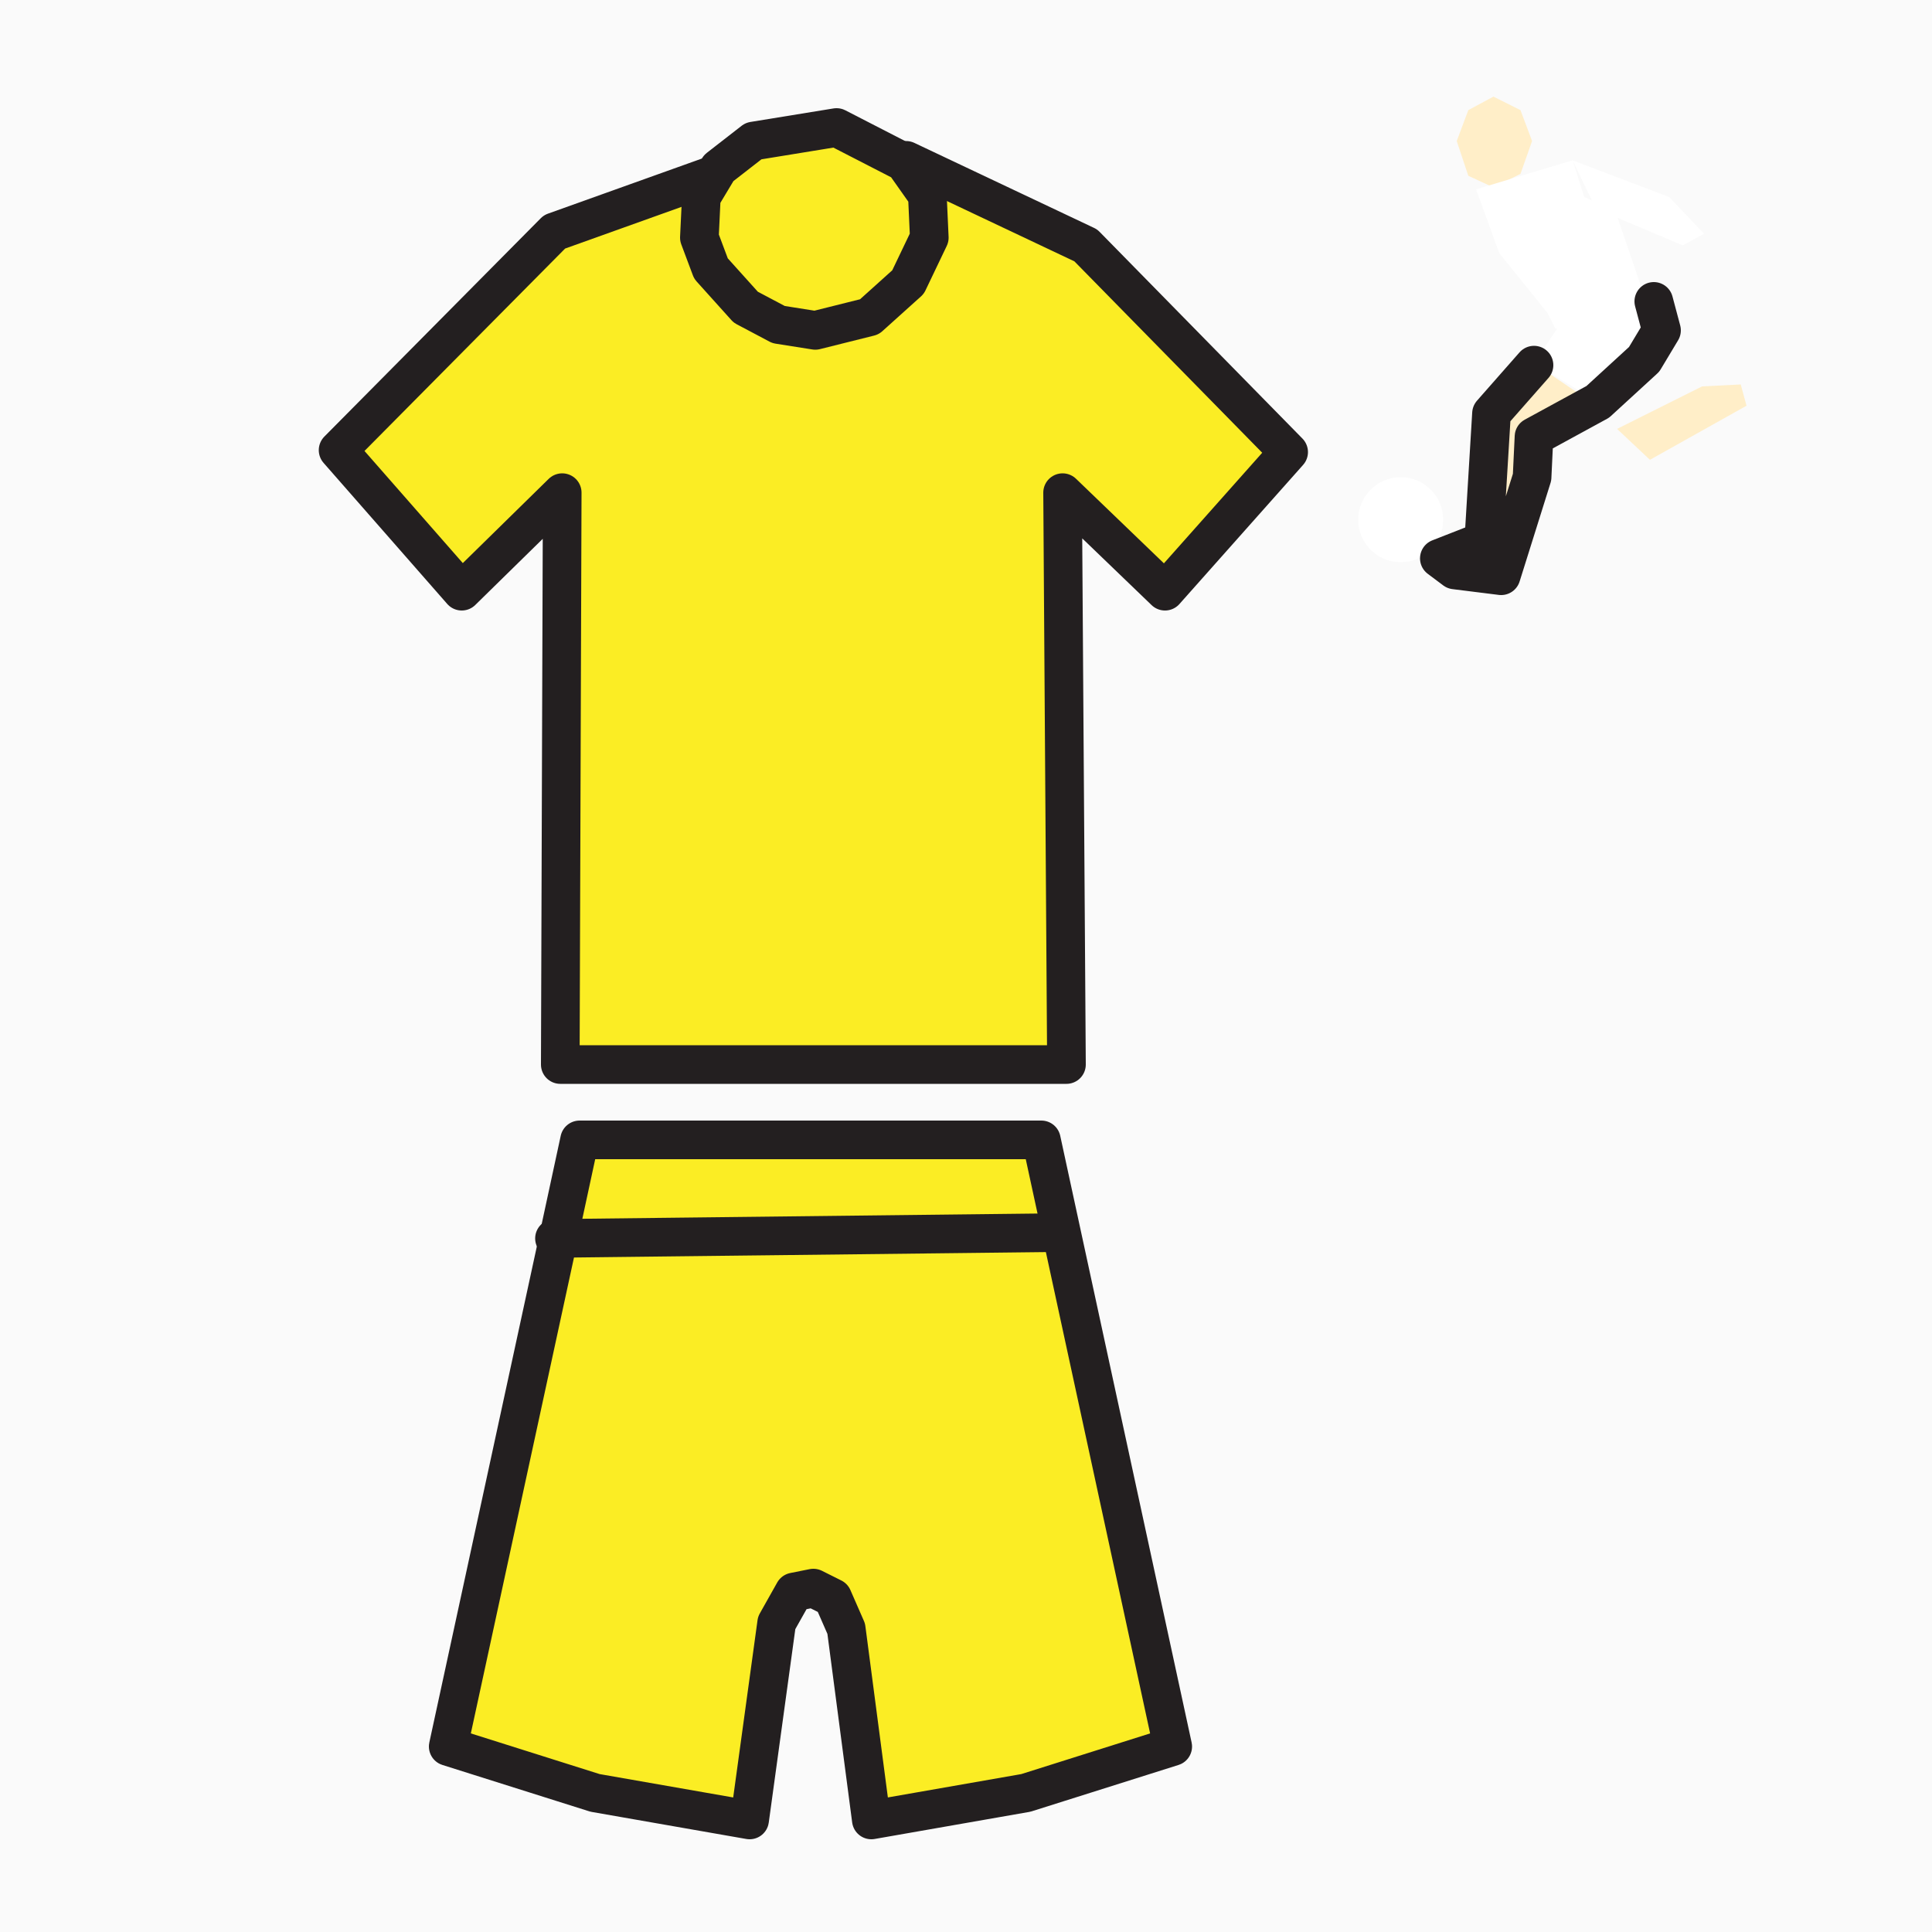
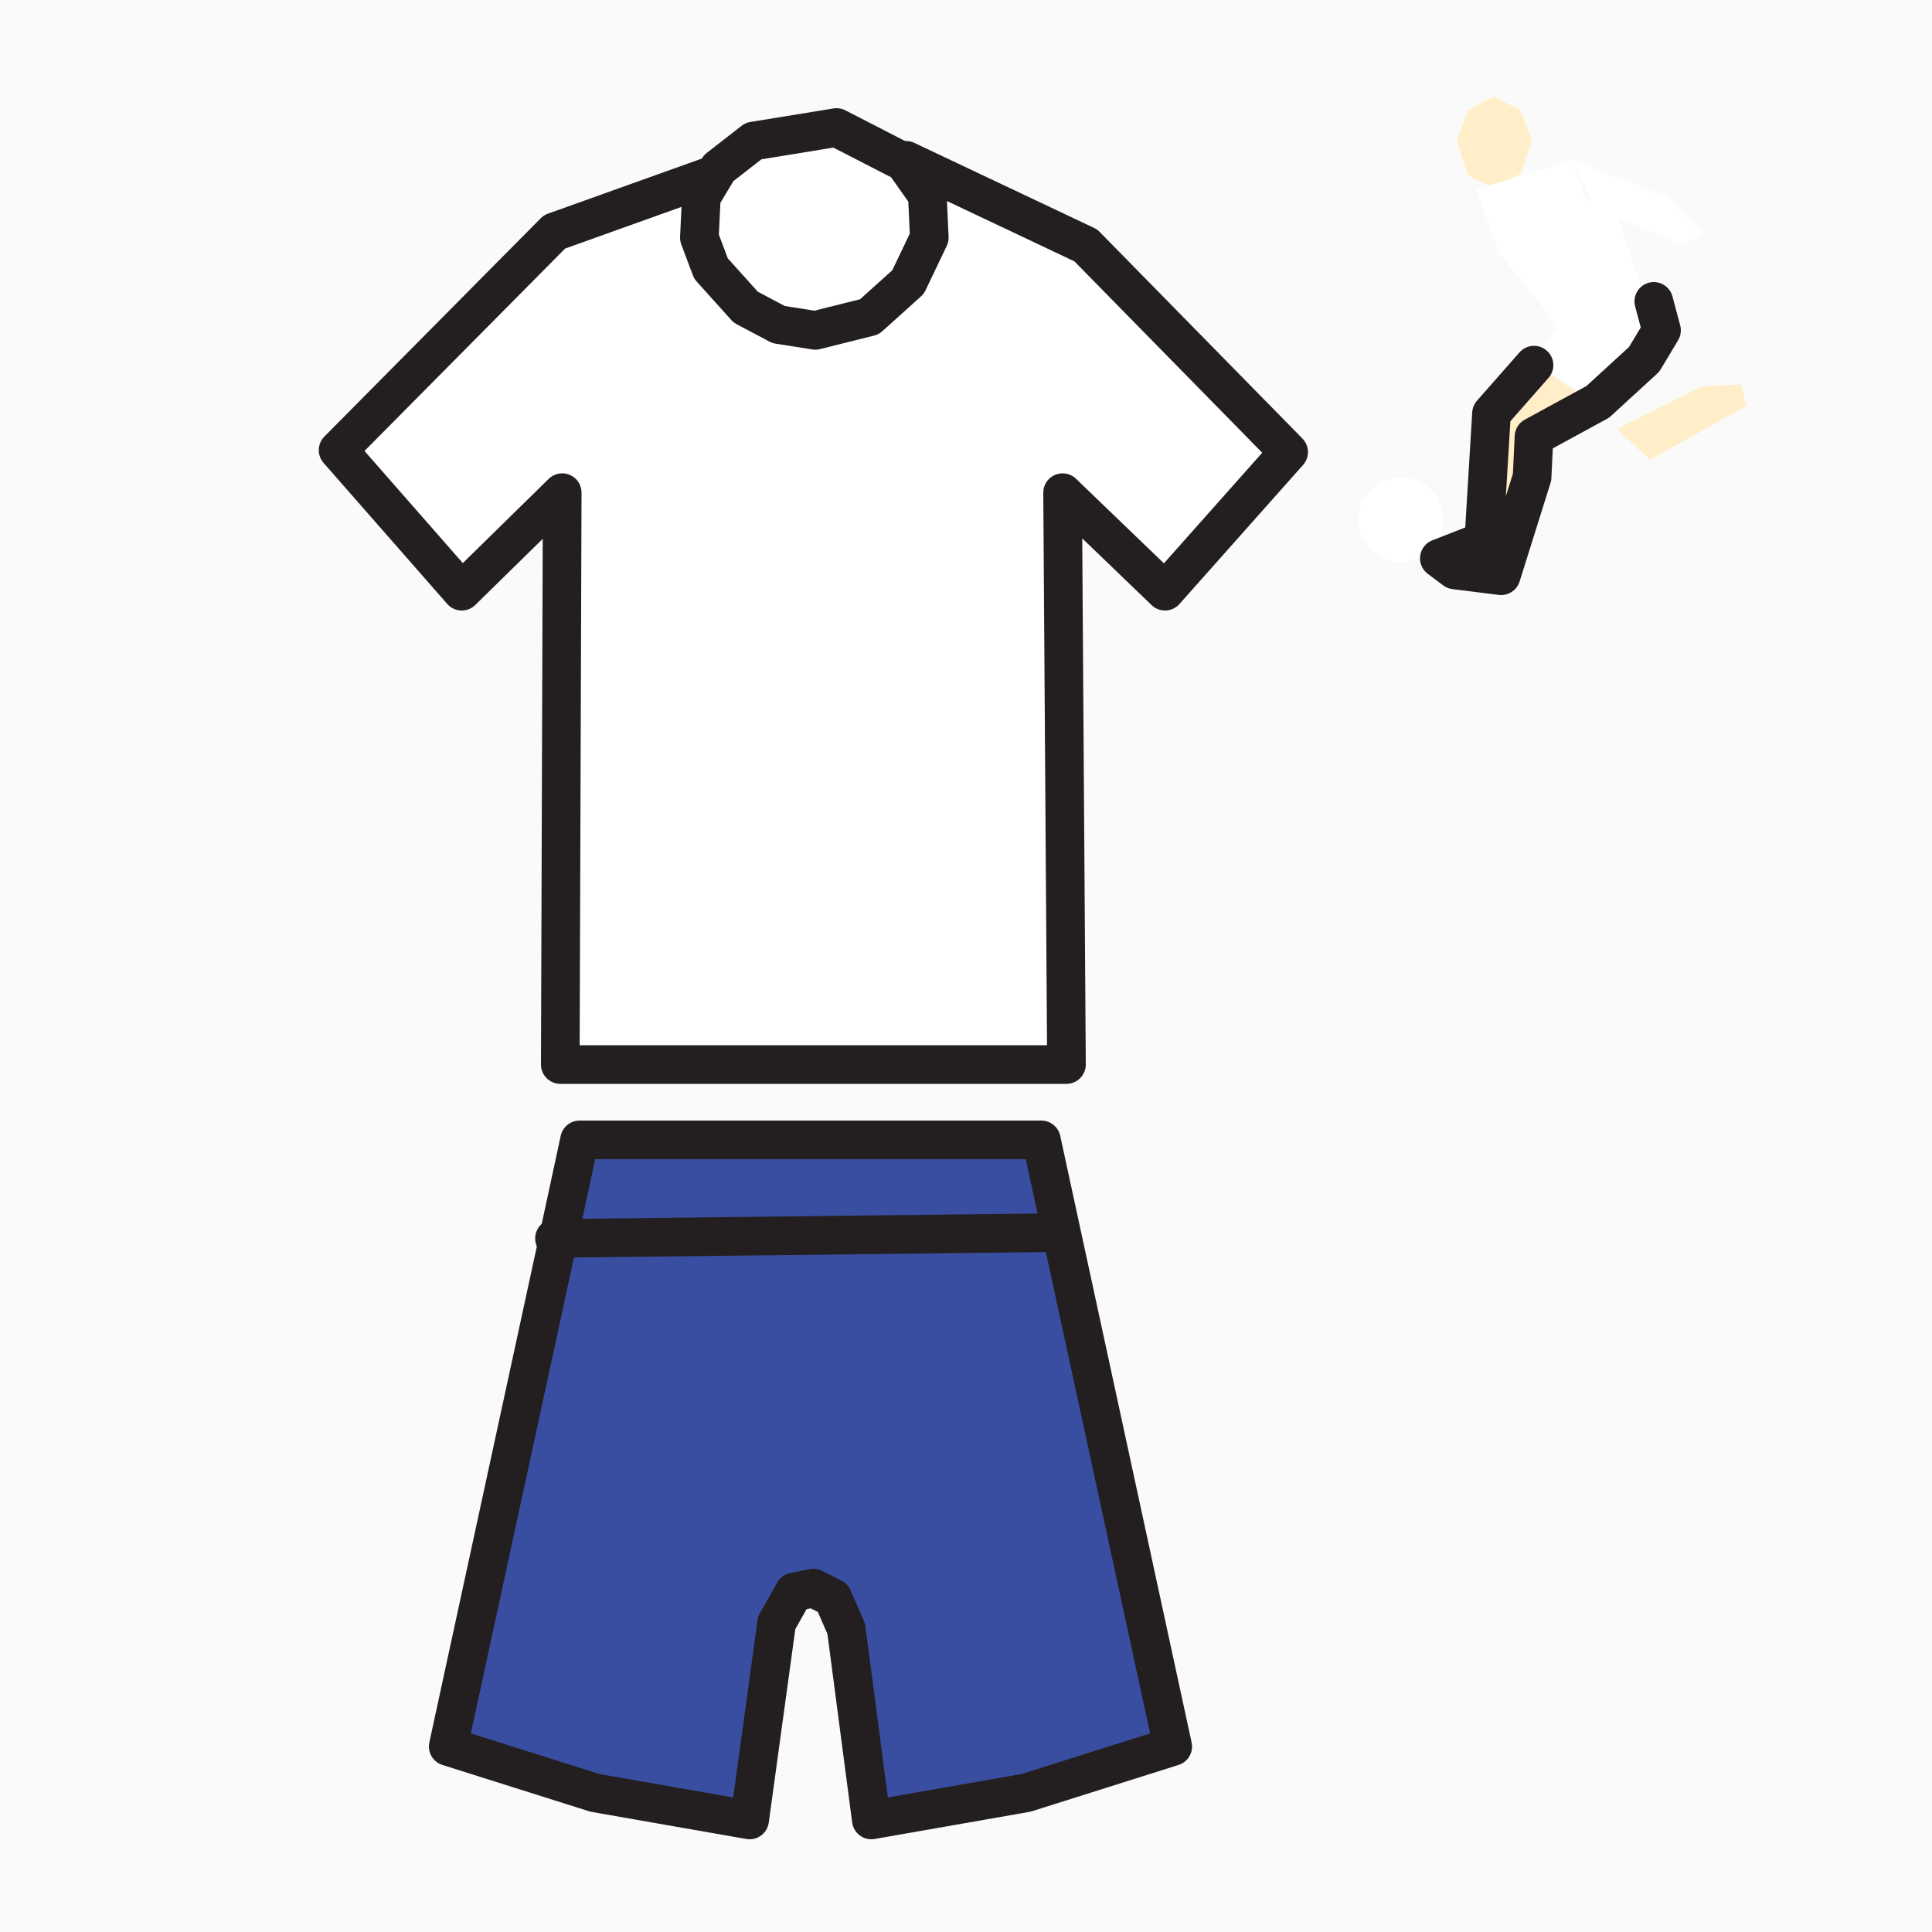
<svg xmlns="http://www.w3.org/2000/svg" viewBox="0 0 100 100" width="200" height="200">
  <rect width="100" height="100" fill="#fafafa" />
-   <polygon points="56.2,12.7 66.7,23.4 60.3,30.6 55,25.5 55.2,55.1 29,55.1 29.1,25.5 23.9,30.6 17.5,23.3 28.7,12 36.8,9.1 36.1,11.5 36.8,13.9 38.6,15.9 41.2,17.1 44.1,16.8 47,14.6 48.2,11.5 46.9,8.3" fill="#FBED24" />
-   <polygon points="55,63.8 60.7,90.4 53.1,92.8 45.1,94.2 43.8,84.3 43.1,82.7 42.1,82.2 41.1,82.4 40.2,84 38.8,94.2 30.8,92.8 23.2,90.4 28.9,64.1" fill="#FBED24" />
-   <polygon points="53.9,59 54.8,63.8 28.9,64.1 30,59" fill="#FBED24" />
-   <polygon points="36.8,9.1 38.5,7.5 40.2,6.8 42.7,6.6 44.8,7 47.7,9.5 48.2,11.1 47.9,13.1 46.5,15.3 45,16.4 42.2,17.1 40.3,16.8 37.9,15.3 36.4,13.1 36.1,10.9" fill="#FBED24" />
+   <polygon points="56.2,12.7 66.7,23.4 60.3,30.6 55,25.5 55.2,55.1 29,55.1 29.1,25.5 23.9,30.6 17.5,23.3 28.7,12 36.8,9.1 36.1,11.5 36.8,13.9 38.6,15.9 41.2,17.1 44.1,16.8 47,14.6 48.2,11.5 46.9,8.3" fill="#FFFFFF" />
+   <polygon points="55,63.8 60.7,90.4 53.1,92.8 45.1,94.2 43.8,84.3 43.1,82.7 42.1,82.2 41.1,82.4 40.2,84 38.8,94.2 30.8,92.8 23.2,90.4 28.9,64.1" fill="#394EA1" />
+   <polygon points="53.9,59 54.8,63.8 28.9,64.1 30,59" fill="#394EA1" />
+   <polygon points="36.8,9.1 38.5,7.5 40.2,6.8 42.7,6.6 44.8,7 47.7,9.5 48.2,11.1 47.9,13.1 46.5,15.3 45,16.4 42.2,17.1 40.3,16.8 37.9,15.3 36.4,13.1 36.1,10.9" fill="#FFFFFF" />
  <polyline points="46.8,8.4 48,10.1 48.1,12.3 47,14.6 45,16.4 42.2,17.1 40.3,16.8 38.6,15.9 36.8,13.9 36.2,12.3 36.3,10.2 37.2,8.7 39,7.3 43.3,6.6 46.8,8.4" fill="none" stroke="#231F20" stroke-width="2" stroke-linecap="round" stroke-linejoin="round" />
  <polyline points="46.9,8.3 56.2,12.7 66.7,23.4 60.3,30.6 55,25.5 55.2,55.1 29,55.1 29.1,25.5 23.9,30.6 17.5,23.3 28.7,12 36.8,9.1" fill="none" stroke="#231F20" stroke-width="2" stroke-linecap="round" stroke-linejoin="round" />
  <polyline points="28.9,64.1 30,59 53.9,59 60.7,90.4 53.1,92.8 45.1,94.2 43.8,84.3 43.1,82.7 42.1,82.2 41.1,82.4 40.2,84 38.8,94.2 30.8,92.8 23.2,90.4 28.9,64.1" fill="none" stroke="#231F20" stroke-width="2" stroke-linecap="round" stroke-linejoin="round" />
  <polyline points="28.7,64.1 54.8,63.8" fill="none" stroke="#231F20" stroke-width="2" stroke-linecap="round" stroke-linejoin="round" />
  <polygon points="90.4,21 85.4,23.8 83.7,22.2 88.1,20 90.1,19.9" fill="#FFEEC8" />
  <polygon points="87.1,12.7 82.6,10.8 81.4,8.3 86.4,10.2 88.2,12.1" fill="#FFFFFF" />
  <polygon points="85,14.7 85.9,16.3 85.8,17.5 82.7,20.8 79.4,18.8 80.6,17 83.6,16.3" fill="#FFFFFF" />
  <polygon points="82.5,20.9 79.5,22.5 79.3,24.7 78.1,28 76.9,27.7 77.5,20.9 79.4,18.8" fill="#FFEEC8" />
  <polygon points="79.3,7.3 78.7,9 77.3,9.7 76,9.1 75.4,7.3 76,5.7 77.3,5 78.7,5.7" fill="#FFEEC8" />
  <polygon points="80.1,16.2 77.6,13.1 76.4,9.8 81.4,8.3 82,10.2 83.6,10.9 85,15 83.9,16.2 81.6,17.1 80.5,17" fill="#FFFFFF" />
  <ellipse cx="72.5" cy="26.9" rx="2.2" ry="2.2" fill="#FFFFFF" />
  <polyline points="79.4,18.9 77.2,21.4 76.8,28 74.5,28.9 75.3,29.5 77.7,29.8 79.3,24.7 79.4,22.6 82.7,20.8 85.1,18.6 86,17.1 85.6,15.6" fill="none" stroke="#231F20" stroke-width="2" stroke-linecap="round" stroke-linejoin="round" />
</svg>
